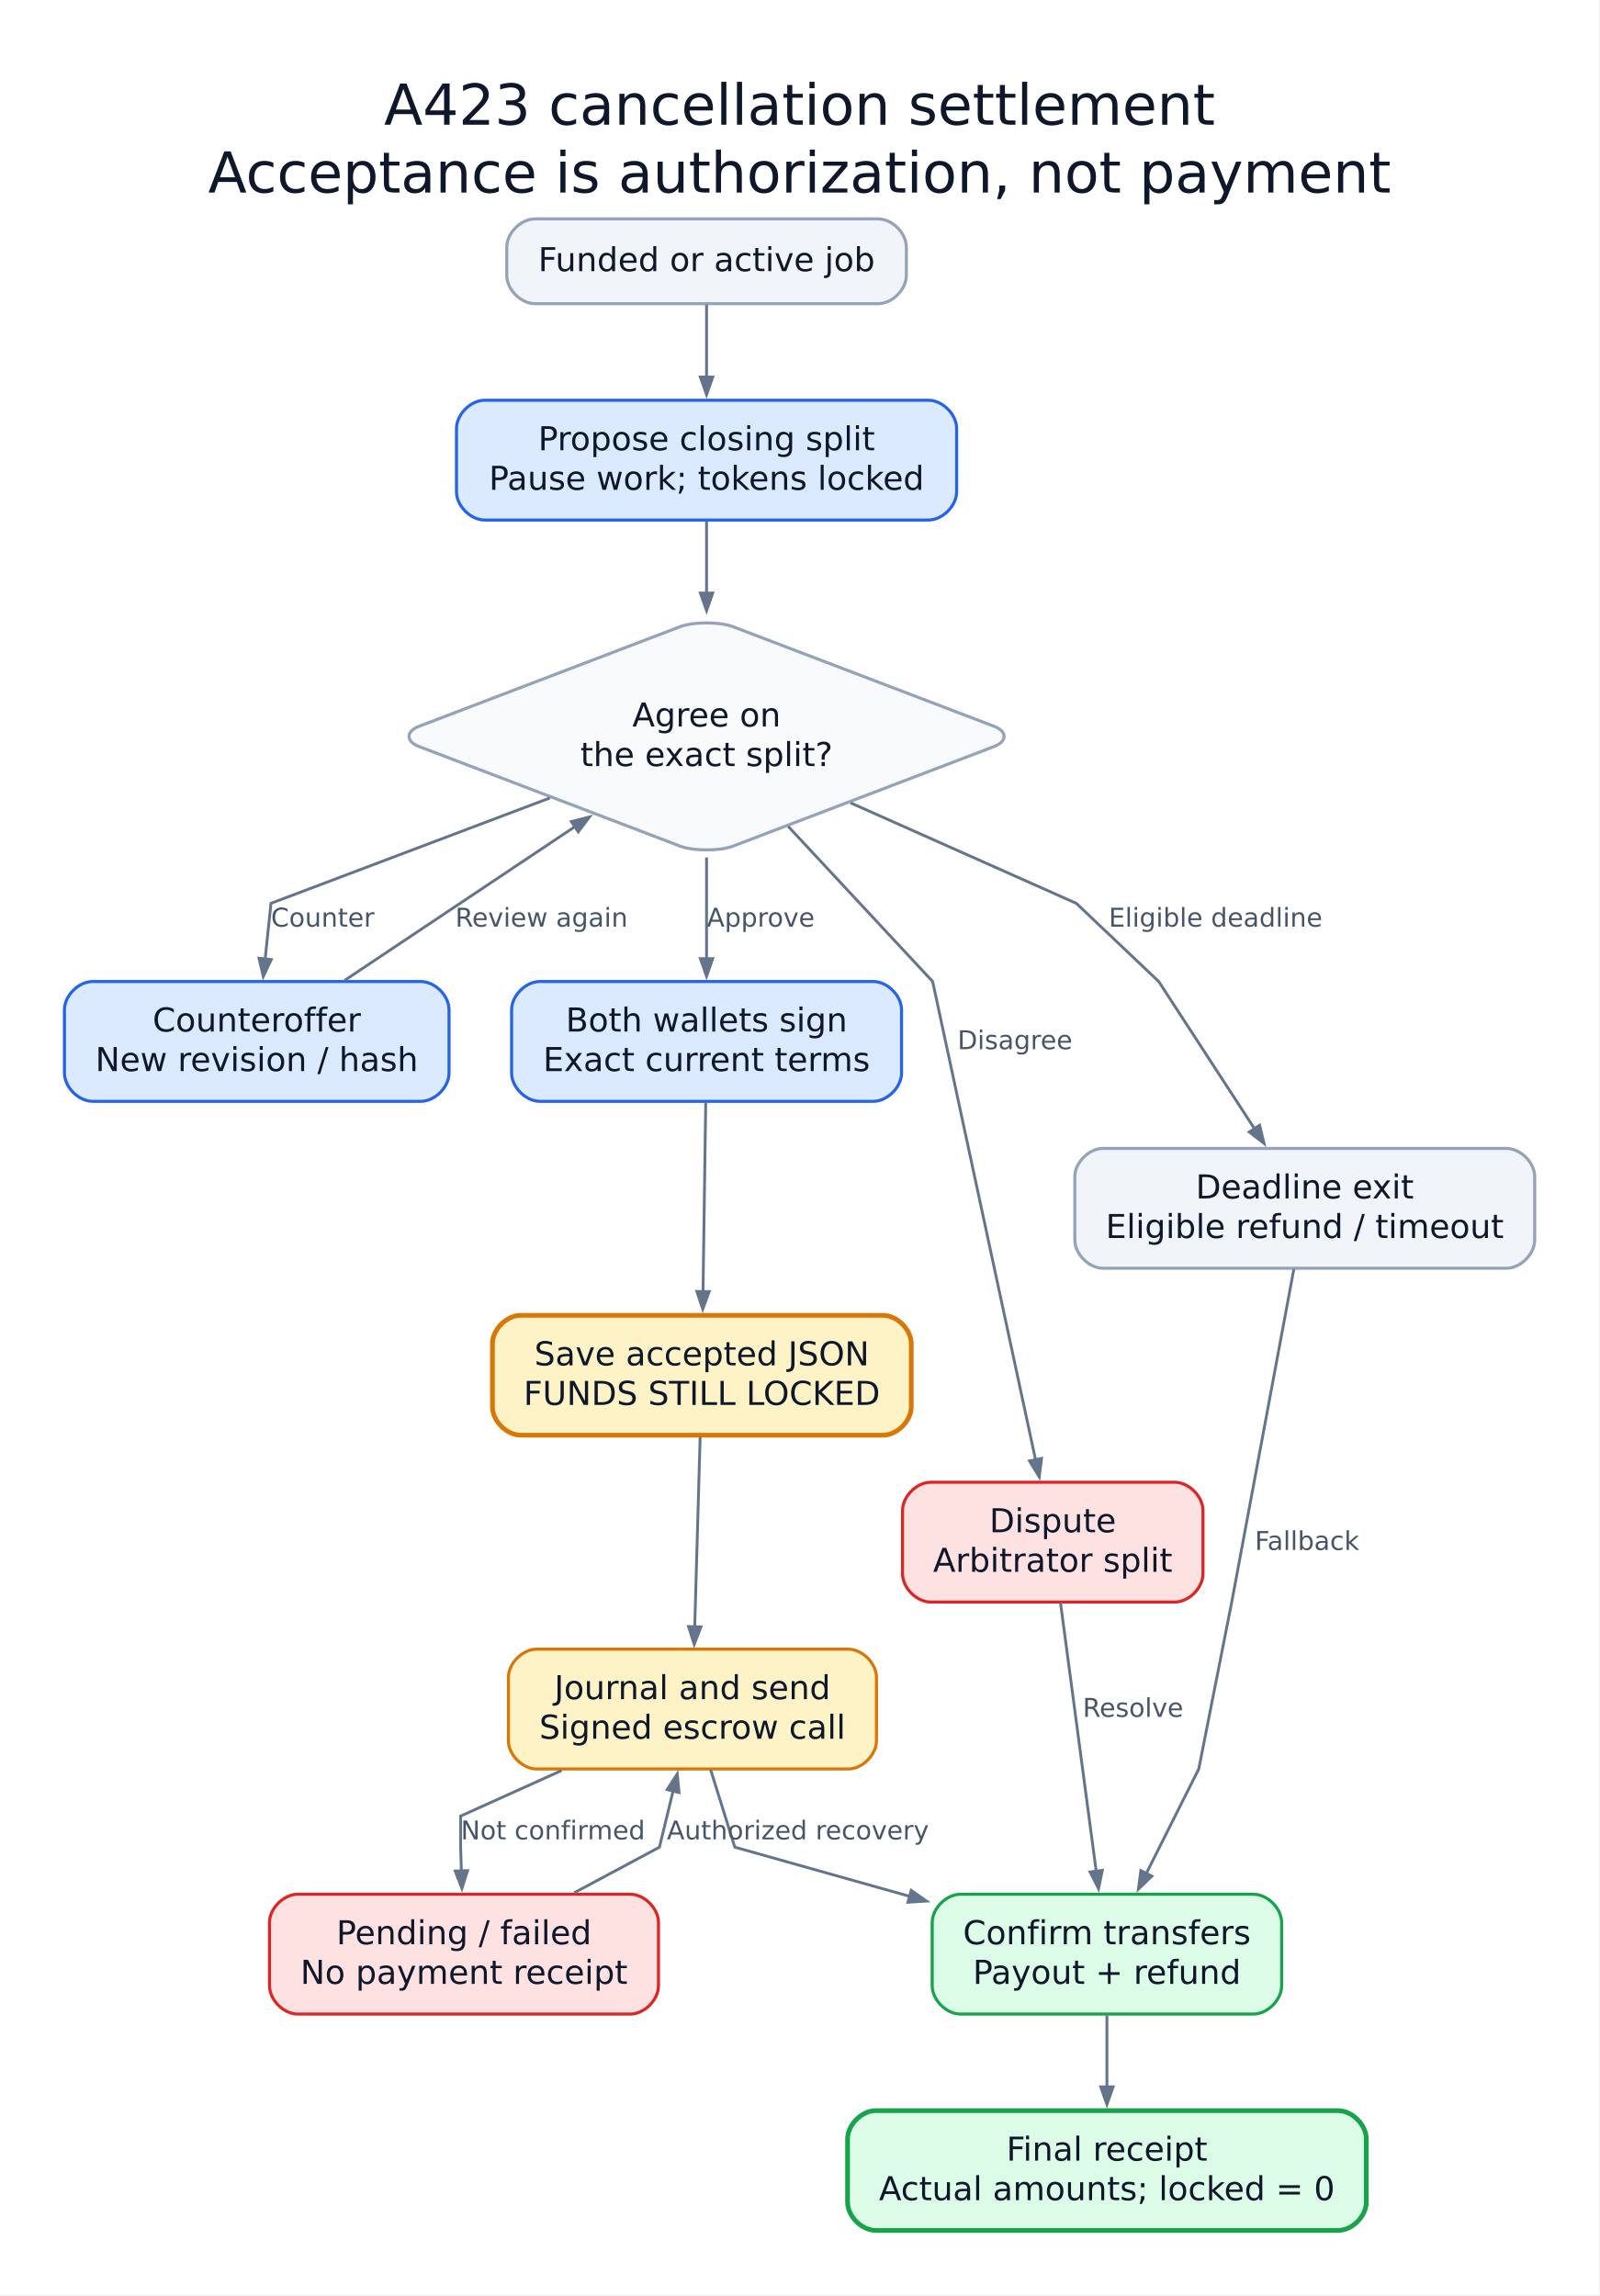
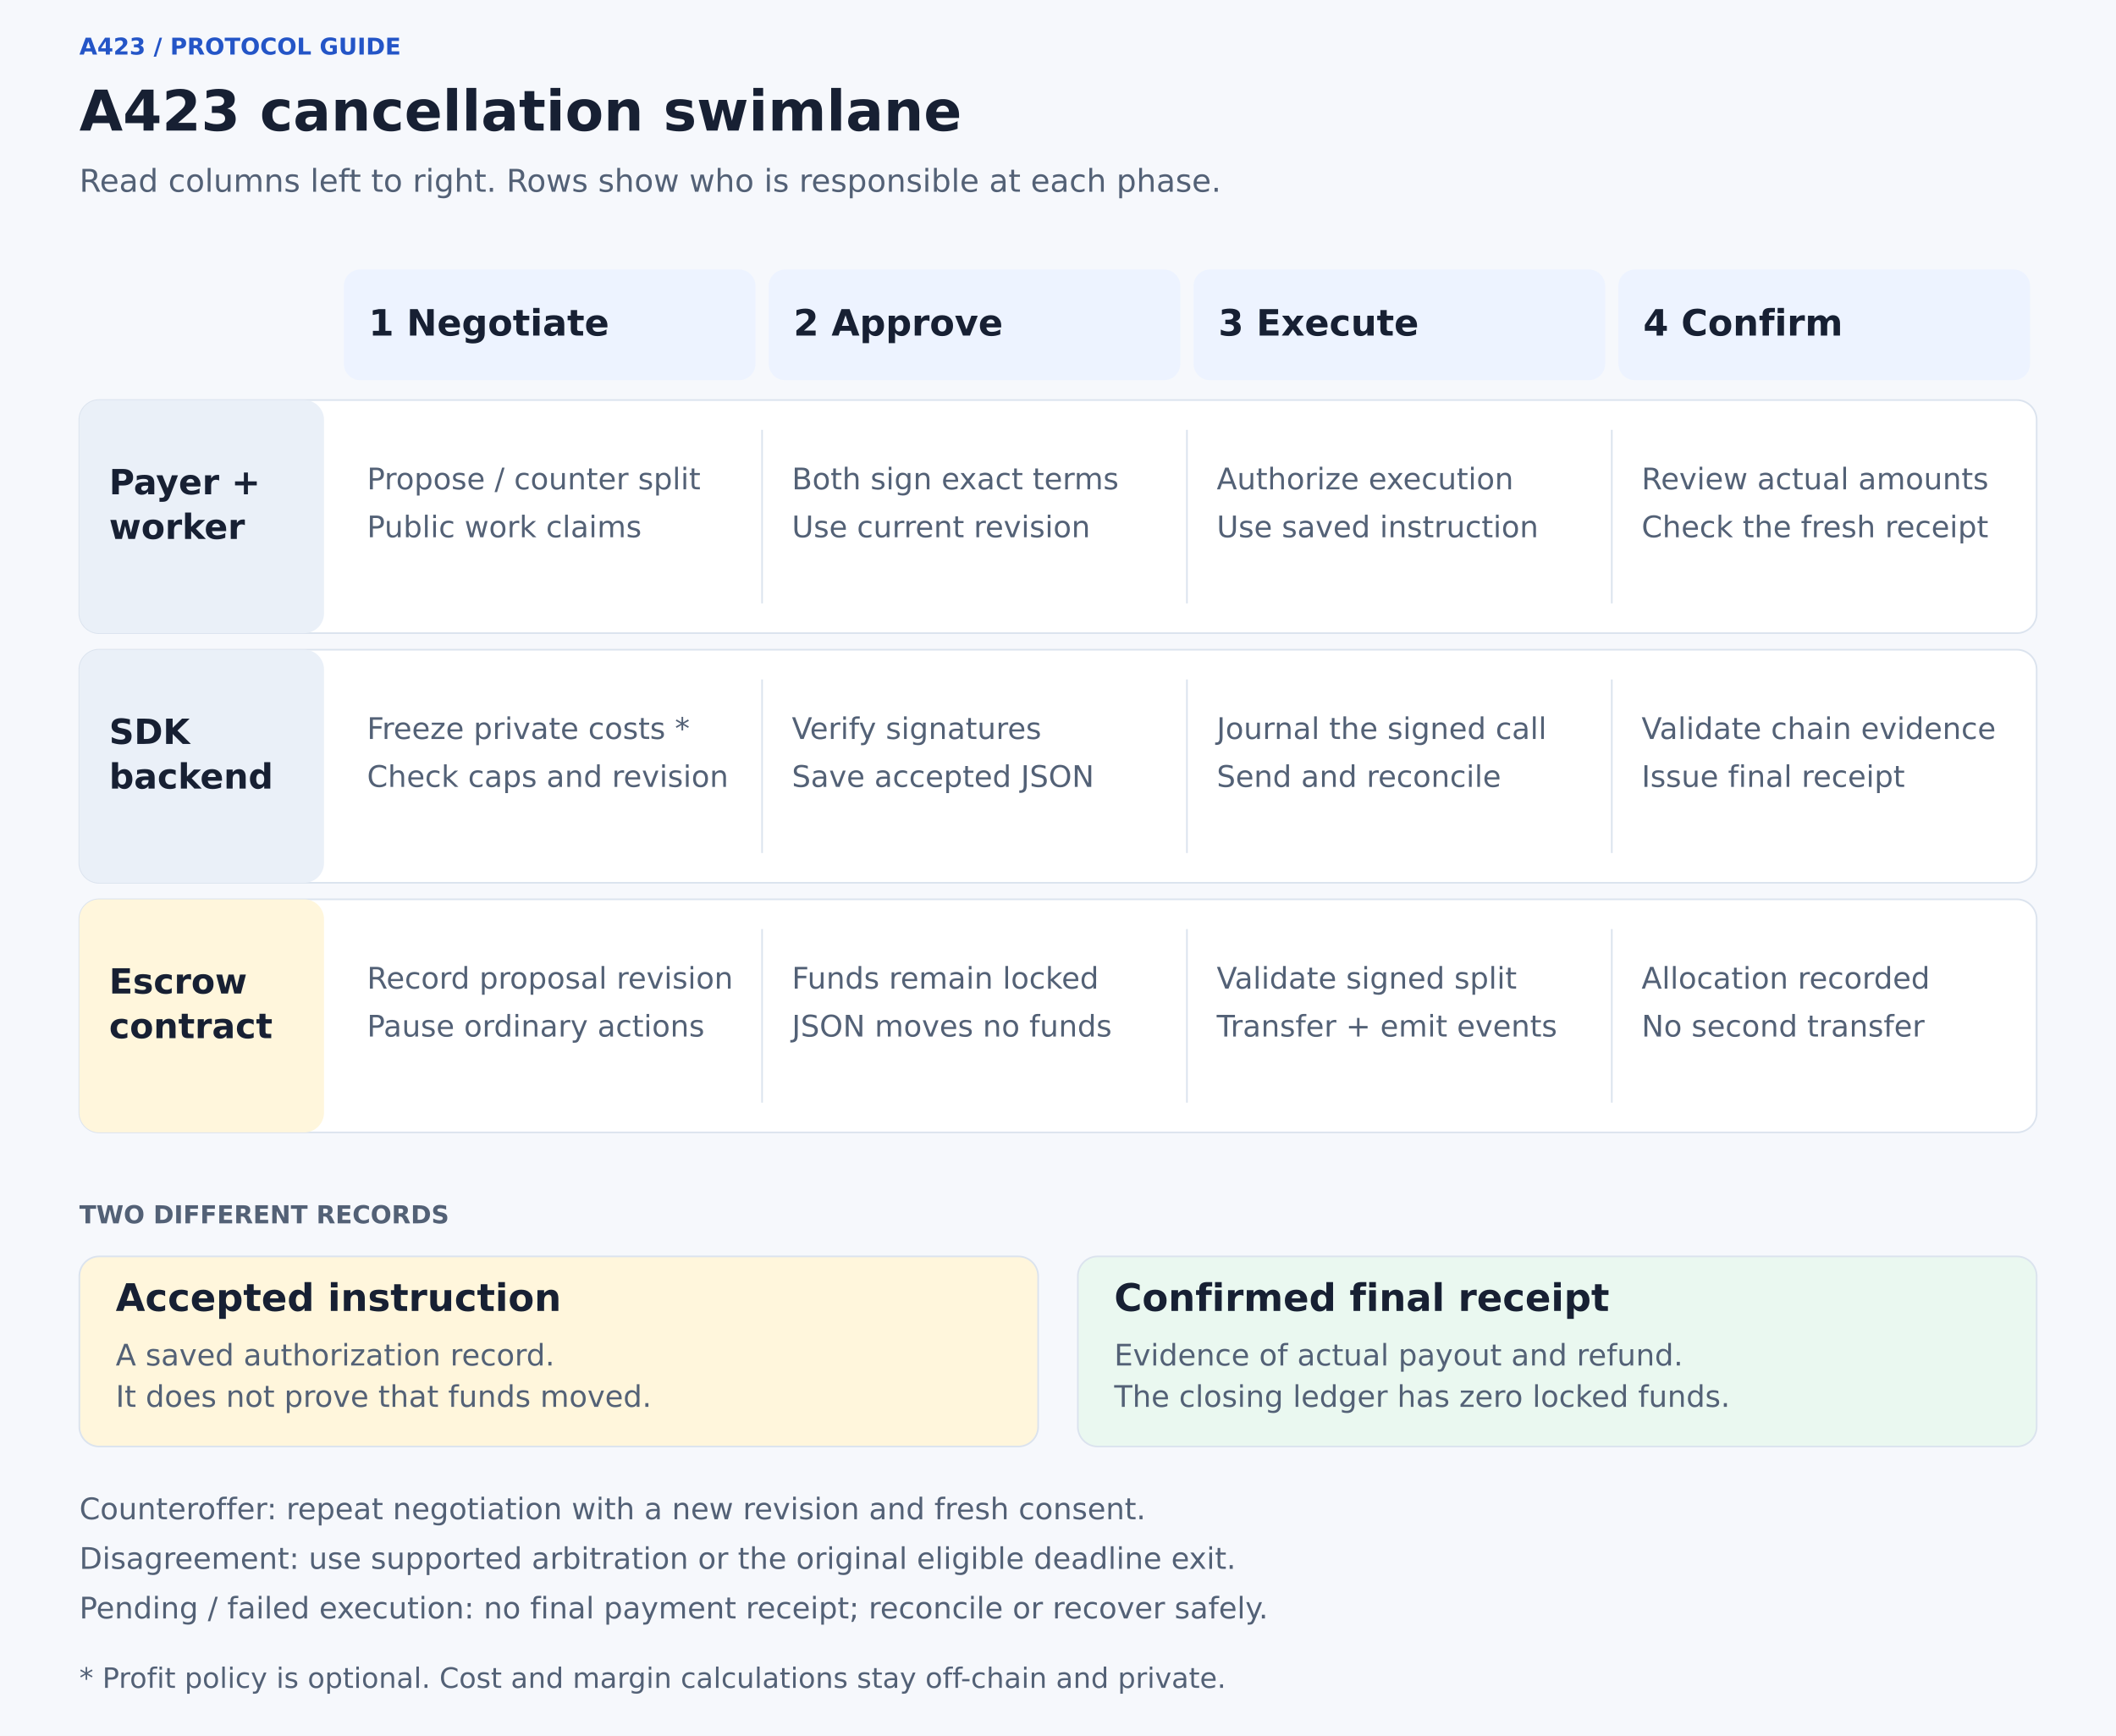
- <svg xmlns="http://www.w3.org/2000/svg" width="679pt" height="975pt" viewBox="0.00 0.00 679.00 975.00">
-   <g id="graph0" class="graph" transform="scale(1 1) rotate(0) translate(27.36 947.16)">
-     <polygon fill="white" stroke="none" points="-27.36,27.36 -27.36,-947.16 651.65,-947.16 651.65,27.36 -27.36,27.36" />
-     <text xml:space="preserve" text-anchor="middle" x="312.14" y="-894.2" font-family="DejaVu Sans" font-size="24.00" fill="#0f172a">A423 cancellation settlement</text>
-     <text xml:space="preserve" text-anchor="middle" x="312.14" y="-865.4" font-family="DejaVu Sans" font-size="24.00" fill="#0f172a">Acceptance is authorization, not payment</text>
-     <g id="node1" class="node">
-       <path fill="#f1f5f9" stroke="#94a3b8" stroke-width="1.3" d="M345.49,-854.2C345.49,-854.2 199.82,-854.2 199.82,-854.2 193.82,-854.2 187.82,-848.2 187.82,-842.2 187.82,-842.2 187.82,-830.2 187.82,-830.2 187.82,-824.2 193.82,-818.2 199.82,-818.2 199.82,-818.2 345.49,-818.2 345.49,-818.2 351.49,-818.2 357.49,-824.2 357.49,-830.2 357.49,-830.2 357.49,-842.2 357.49,-842.2 357.49,-848.2 351.49,-854.2 345.49,-854.2" />
-       <text xml:space="preserve" text-anchor="middle" x="272.65" y="-832" font-family="DejaVu Sans" font-size="14.00" fill="#0f172a">Funded or active job</text>
-     </g>
-     <g id="node2" class="node">
-       <path fill="#dbeafe" stroke="#2563eb" stroke-width="1.3" d="M366.84,-777.2C366.84,-777.2 178.47,-777.2 178.47,-777.2 172.47,-777.2 166.47,-771.2 166.47,-765.2 166.47,-765.2 166.47,-738.32 166.47,-738.32 166.47,-732.32 172.47,-726.32 178.47,-726.32 178.47,-726.32 366.84,-726.32 366.84,-726.32 372.84,-726.32 378.84,-732.32 378.84,-738.32 378.84,-738.32 378.84,-765.2 378.84,-765.2 378.84,-771.2 372.84,-777.2 366.84,-777.2" />
-       <text xml:space="preserve" text-anchor="middle" x="272.65" y="-755.96" font-family="DejaVu Sans" font-size="14.00" fill="#0f172a">Propose closing split</text>
-       <text xml:space="preserve" text-anchor="middle" x="272.65" y="-739.16" font-family="DejaVu Sans" font-size="14.00" fill="#0f172a">Pause work; tokens locked</text>
-     </g>
-     <g id="edge1" class="edge">
-       <path fill="none" stroke="#64748b" stroke-width="1.2" d="M272.65,-817.72C272.65,-808.72 272.65,-797.44 272.65,-786.82" />
-       <polygon fill="#64748b" stroke="#64748b" stroke-width="1.2" points="275.28,-787.04 272.65,-779.54 270.03,-787.04 275.28,-787.04" />
-     </g>
-     <g id="node3" class="node">
-       <path fill="#f8fafc" stroke="#94a3b8" stroke-width="1.3" d="M261.44,-681.04C261.44,-681.04 150.53,-638.72 150.53,-638.72 144.92,-636.58 144.92,-632.3 150.53,-630.16 150.53,-630.16 261.44,-587.84 261.44,-587.84 267.05,-585.7 278.26,-585.7 283.87,-587.84 283.87,-587.84 394.78,-630.16 394.78,-630.16 400.39,-632.3 400.39,-636.58 394.78,-638.72 394.78,-638.72 283.87,-681.04 283.87,-681.04 278.26,-683.18 267.05,-683.18 261.44,-681.04" />
-       <text xml:space="preserve" text-anchor="middle" x="272.65" y="-638.64" font-family="DejaVu Sans" font-size="14.00" fill="#0f172a">Agree on</text>
-       <text xml:space="preserve" text-anchor="middle" x="272.65" y="-621.84" font-family="DejaVu Sans" font-size="14.00" fill="#0f172a">the exact split?</text>
-     </g>
-     <g id="edge2" class="edge">
-       <path fill="none" stroke="#64748b" stroke-width="1.2" d="M272.65,-725.74C272.65,-716.63 272.65,-705.9 272.65,-695.08" />
-       <polygon fill="#64748b" stroke="#64748b" stroke-width="1.2" points="275.28,-695.32 272.65,-687.82 270.03,-695.32 275.28,-695.32" />
-     </g>
-     <g id="node4" class="node">
-       <path fill="#dbeafe" stroke="#2563eb" stroke-width="1.3" d="M151.31,-530.36C151.31,-530.36 12,-530.36 12,-530.36 6,-530.36 0,-524.36 0,-518.36 0,-518.36 0,-491.48 0,-491.48 0,-485.48 6,-479.48 12,-479.48 12,-479.48 151.31,-479.48 151.31,-479.48 157.31,-479.48 163.31,-485.48 163.31,-491.48 163.31,-491.48 163.31,-518.36 163.31,-518.36 163.31,-524.36 157.31,-530.36 151.31,-530.36" />
-       <text xml:space="preserve" text-anchor="middle" x="81.65" y="-509.12" font-family="DejaVu Sans" font-size="14.00" fill="#0f172a">Counteroffer</text>
-       <text xml:space="preserve" text-anchor="middle" x="81.65" y="-492.32" font-family="DejaVu Sans" font-size="14.00" fill="#0f172a">New revision / hash</text>
-     </g>
-     <g id="edge3" class="edge">
-       <path fill="none" stroke="#64748b" stroke-width="1.2" d="M206.14,-608.31C153.12,-588.28 87.7,-563.56 87.7,-563.56 87.7,-563.56 86.53,-552.4 85.22,-539.9" />
-       <polygon fill="#64748b" stroke="#64748b" stroke-width="1.2" points="87.83,-539.69 84.44,-532.51 82.61,-540.24 87.83,-539.69" />
-       <text xml:space="preserve" text-anchor="middle" x="109.68" y="-553.66" font-family="DejaVu Sans" font-size="11.00" fill="#475569">Counter</text>
-     </g>
-     <g id="node5" class="node">
-       <path fill="#dbeafe" stroke="#2563eb" stroke-width="1.3" d="M343.44,-530.36C343.44,-530.36 201.87,-530.36 201.87,-530.36 195.87,-530.36 189.87,-524.36 189.87,-518.36 189.87,-518.36 189.87,-491.48 189.87,-491.48 189.87,-485.48 195.87,-479.48 201.87,-479.48 201.87,-479.48 343.44,-479.48 343.44,-479.48 349.44,-479.48 355.44,-485.48 355.44,-491.48 355.44,-491.48 355.44,-518.36 355.44,-518.36 355.44,-524.36 349.44,-530.36 343.44,-530.36" />
-       <text xml:space="preserve" text-anchor="middle" x="272.65" y="-509.12" font-family="DejaVu Sans" font-size="14.00" fill="#0f172a">Both wallets sign</text>
-       <text xml:space="preserve" text-anchor="middle" x="272.65" y="-492.32" font-family="DejaVu Sans" font-size="14.00" fill="#0f172a">Exact current terms</text>
-     </g>
-     <g id="edge5" class="edge">
-       <path fill="none" stroke="#64748b" stroke-width="1.2" d="M272.65,-583.04C272.65,-568.59 272.65,-553.18 272.65,-539.96" />
-       <polygon fill="#64748b" stroke="#64748b" stroke-width="1.2" points="275.28,-540.08 272.65,-532.58 270.03,-540.08 275.28,-540.08" />
-       <text xml:space="preserve" text-anchor="middle" x="295.66" y="-553.66" font-family="DejaVu Sans" font-size="11.00" fill="#475569">Approve</text>
-     </g>
-     <g id="node10" class="node">
-       <path fill="#fee2e2" stroke="#dc2626" stroke-width="1.3" d="M471.44,-317.72C471.44,-317.72 367.87,-317.72 367.87,-317.72 361.87,-317.72 355.87,-311.72 355.87,-305.72 355.87,-305.72 355.87,-278.84 355.87,-278.84 355.87,-272.84 361.87,-266.84 367.87,-266.84 367.87,-266.84 471.44,-266.84 471.44,-266.84 477.44,-266.84 483.44,-272.84 483.44,-278.84 483.44,-278.84 483.44,-305.72 483.44,-305.72 483.44,-311.72 477.44,-317.72 471.44,-317.72" />
-       <text xml:space="preserve" text-anchor="middle" x="419.65" y="-296.48" font-family="DejaVu Sans" font-size="14.00" fill="#0f172a">Dispute</text>
-       <text xml:space="preserve" text-anchor="middle" x="419.65" y="-279.68" font-family="DejaVu Sans" font-size="14.00" fill="#0f172a">Arbitrator split</text>
-     </g>
-     <g id="edge12" class="edge">
-       <path fill="none" stroke="#64748b" stroke-width="1.2" d="M307.31,-596.23C334.81,-566.7 368.65,-530.36 368.65,-530.36 368.65,-530.36 398.34,-392.36 412.42,-326.93" />
-       <polygon fill="#64748b" stroke="#64748b" stroke-width="1.2" points="414.9,-327.86 413.91,-319.98 409.77,-326.76 414.9,-327.86" />
-       <text xml:space="preserve" text-anchor="middle" x="403.61" y="-501.62" font-family="DejaVu Sans" font-size="11.00" fill="#475569">Disagree</text>
-     </g>
-     <g id="node11" class="node">
-       <path fill="#f1f5f9" stroke="#94a3b8" stroke-width="1.3" d="M612.29,-459.48C612.29,-459.48 441.02,-459.48 441.02,-459.48 435.02,-459.48 429.02,-453.48 429.02,-447.48 429.02,-447.48 429.02,-420.6 429.02,-420.6 429.02,-414.6 435.02,-408.6 441.02,-408.6 441.02,-408.6 612.29,-408.6 612.29,-408.6 618.29,-408.6 624.29,-414.6 624.29,-420.6 624.29,-420.6 624.29,-447.48 624.29,-447.48 624.29,-453.48 618.29,-459.48 612.29,-459.48" />
-       <text xml:space="preserve" text-anchor="middle" x="526.65" y="-438.24" font-family="DejaVu Sans" font-size="14.00" fill="#0f172a">Deadline exit</text>
-       <text xml:space="preserve" text-anchor="middle" x="526.65" y="-421.44" font-family="DejaVu Sans" font-size="14.00" fill="#0f172a">Eligible refund / timeout</text>
-     </g>
-     <g id="edge14" class="edge">
-       <path fill="none" stroke="#64748b" stroke-width="1.2" d="M333.8,-606.22C377.89,-586.6 429.65,-563.56 429.65,-563.56 429.65,-563.56 464.65,-530.36 464.65,-530.36 464.65,-530.36 487.5,-495.24 505.45,-467.64" />
-       <polygon fill="#64748b" stroke="#64748b" stroke-width="1.2" points="507.49,-469.33 509.37,-461.61 503.08,-466.46 507.49,-469.33" />
-       <text xml:space="preserve" text-anchor="middle" x="488.79" y="-553.66" font-family="DejaVu Sans" font-size="11.00" fill="#475569">Eligible deadline</text>
-     </g>
-     <g id="edge4" class="edge">
-       <path fill="none" stroke="#64748b" stroke-width="1.2" d="M118.99,-530.85C146.89,-549.47 185.49,-575.24 217.02,-596.3" />
-       <polygon fill="#64748b" stroke="#64748b" stroke-width="1.2" points="215.25,-598.27 222.95,-600.25 218.17,-593.91 215.25,-598.27" />
-       <text xml:space="preserve" text-anchor="middle" x="202.58" y="-553.66" font-family="DejaVu Sans" font-size="11.00" fill="#475569">Review again</text>
-     </g>
-     <g id="node6" class="node">
-       <path fill="#fef3c7" stroke="#d97706" stroke-width="2" d="M347.57,-388.6C347.57,-388.6 193.74,-388.6 193.74,-388.6 187.74,-388.6 181.74,-382.6 181.74,-376.6 181.74,-376.6 181.74,-349.72 181.74,-349.72 181.74,-343.72 187.74,-337.72 193.74,-337.72 193.74,-337.72 347.57,-337.72 347.57,-337.72 353.57,-337.72 359.57,-343.72 359.57,-349.72 359.57,-349.72 359.57,-376.6 359.57,-376.6 359.57,-382.6 353.57,-388.6 347.57,-388.6" />
-       <text xml:space="preserve" text-anchor="middle" x="270.65" y="-367.36" font-family="DejaVu Sans" font-size="14.00" fill="#0f172a">Save accepted JSON</text>
-       <text xml:space="preserve" text-anchor="middle" x="270.65" y="-350.56" font-family="DejaVu Sans" font-size="14.00" fill="#0f172a">FUNDS STILL LOCKED</text>
-     </g>
-     <g id="edge6" class="edge">
-       <path fill="none" stroke="#64748b" stroke-width="1.2" d="M272.3,-478.93C271.98,-456.52 271.5,-423.41 271.15,-398.5" />
-       <polygon fill="#64748b" stroke="#64748b" stroke-width="1.2" points="273.77,-398.68 271.04,-391.22 268.52,-398.75 273.77,-398.68" />
-     </g>
-     <g id="node7" class="node">
-       <path fill="#fef3c7" stroke="#d97706" stroke-width="1.3" d="M332.8,-246.84C332.8,-246.84 200.51,-246.84 200.51,-246.84 194.51,-246.84 188.51,-240.84 188.51,-234.84 188.51,-234.84 188.51,-207.96 188.51,-207.96 188.51,-201.96 194.51,-195.96 200.51,-195.96 200.51,-195.96 332.8,-195.96 332.8,-195.96 338.8,-195.96 344.8,-201.96 344.8,-207.96 344.8,-207.96 344.8,-234.84 344.8,-234.84 344.8,-240.84 338.8,-246.84 332.8,-246.84" />
-       <text xml:space="preserve" text-anchor="middle" x="266.65" y="-225.6" font-family="DejaVu Sans" font-size="14.00" fill="#0f172a">Journal and send</text>
-       <text xml:space="preserve" text-anchor="middle" x="266.65" y="-208.8" font-family="DejaVu Sans" font-size="14.00" fill="#0f172a">Signed escrow call</text>
-     </g>
-     <g id="edge7" class="edge">
-       <path fill="none" stroke="#64748b" stroke-width="1.2" d="M269.93,-336.85C269.28,-314.25 268.33,-280.98 267.62,-256.12" />
-       <polygon fill="#64748b" stroke="#64748b" stroke-width="1.2" points="270.25,-256.29 267.41,-248.87 265,-256.44 270.25,-256.29" />
-     </g>
-     <g id="node8" class="node">
-       <path fill="#dcfce7" stroke="#16a34a" stroke-width="1.3" d="M504.84,-142.76C504.84,-142.76 380.46,-142.76 380.46,-142.76 374.46,-142.76 368.46,-136.76 368.46,-130.76 368.46,-130.76 368.46,-103.88 368.46,-103.88 368.46,-97.88 374.46,-91.88 380.46,-91.88 380.46,-91.88 504.84,-91.88 504.84,-91.88 510.84,-91.88 516.84,-97.88 516.84,-103.88 516.84,-103.88 516.84,-130.76 516.84,-130.76 516.84,-136.76 510.84,-142.76 504.84,-142.76" />
-       <text xml:space="preserve" text-anchor="middle" x="442.65" y="-121.52" font-family="DejaVu Sans" font-size="14.00" fill="#0f172a">Confirm transfers</text>
-       <text xml:space="preserve" text-anchor="middle" x="442.65" y="-104.72" font-family="DejaVu Sans" font-size="14.00" fill="#0f172a">Payout + refund</text>
-     </g>
-     <g id="edge8" class="edge">
-       <path fill="none" stroke="#64748b" stroke-width="1.2" d="M274.39,-195.62C279.27,-180 284.65,-162.76 284.65,-162.76 284.65,-162.76 321.24,-152.47 359.2,-141.79" />
-       <polygon fill="#64748b" stroke="#64748b" stroke-width="1.2" points="359.56,-144.42 366.07,-139.86 358.14,-139.36 359.56,-144.42" />
-     </g>
-     <g id="node12" class="node">
-       <path fill="#fee2e2" stroke="#dc2626" stroke-width="1.3" d="M240.24,-142.76C240.24,-142.76 99.07,-142.76 99.07,-142.76 93.07,-142.76 87.07,-136.76 87.07,-130.76 87.07,-130.76 87.07,-103.88 87.07,-103.88 87.07,-97.88 93.07,-91.88 99.07,-91.88 99.07,-91.88 240.24,-91.88 240.24,-91.88 246.24,-91.88 252.24,-97.88 252.24,-103.88 252.24,-103.88 252.24,-130.76 252.24,-130.76 252.24,-136.76 246.24,-142.76 240.24,-142.76" />
-       <text xml:space="preserve" text-anchor="middle" x="169.65" y="-121.52" font-family="DejaVu Sans" font-size="14.00" fill="#0f172a">Pending / failed</text>
-       <text xml:space="preserve" text-anchor="middle" x="169.65" y="-104.72" font-family="DejaVu Sans" font-size="14.00" fill="#0f172a">No payment receipt</text>
-     </g>
-     <g id="edge10" class="edge">
-       <path fill="none" stroke="#64748b" stroke-width="1.2" d="M211.11,-195.32C188.78,-185.24 168.22,-175.96 168.22,-175.96 168.22,-175.96 168.22,-162.76 168.22,-162.76 168.22,-162.76 168.36,-158.37 168.56,-152.35" />
-       <polygon fill="#64748b" stroke="#64748b" stroke-width="1.2" points="171.17,-152.79 168.79,-145.21 165.92,-152.62 171.17,-152.79" />
-       <text xml:space="preserve" text-anchor="middle" x="207.44" y="-166.06" font-family="DejaVu Sans" font-size="11.00" fill="#475569">Not confirmed</text>
-     </g>
-     <g id="node9" class="node">
-       <path fill="#dcfce7" stroke="#16a34a" stroke-width="2" d="M540.78,-50.88C540.78,-50.88 344.53,-50.88 344.53,-50.88 338.53,-50.88 332.53,-44.88 332.53,-38.88 332.53,-38.88 332.53,-12 332.53,-12 332.53,-6 338.53,0 344.53,0 344.53,0 540.78,0 540.78,0 546.78,0 552.78,-6 552.78,-12 552.78,-12 552.78,-38.88 552.78,-38.88 552.78,-44.88 546.78,-50.88 540.78,-50.88" />
-       <text xml:space="preserve" text-anchor="middle" x="442.65" y="-29.64" font-family="DejaVu Sans" font-size="14.00" fill="#0f172a">Final receipt</text>
-       <text xml:space="preserve" text-anchor="middle" x="442.65" y="-12.84" font-family="DejaVu Sans" font-size="14.00" fill="#0f172a">Actual amounts; locked = 0</text>
-     </g>
-     <g id="edge9" class="edge">
-       <path fill="none" stroke="#64748b" stroke-width="1.2" d="M442.65,-91.28C442.65,-81.82 442.65,-70.88 442.65,-60.71" />
-       <polygon fill="#64748b" stroke="#64748b" stroke-width="1.2" points="445.28,-60.97 442.65,-53.47 440.03,-60.97 445.28,-60.97" />
-     </g>
-     <g id="edge13" class="edge">
-       <path fill="none" stroke="#64748b" stroke-width="1.2" d="M422.95,-266.5C426.93,-236.53 433.66,-185.94 438.13,-152.33" />
-       <polygon fill="#64748b" stroke="#64748b" stroke-width="1.2" points="440.7,-152.92 439.09,-145.14 435.5,-152.22 440.7,-152.92" />
-       <text xml:space="preserve" text-anchor="middle" x="453.74" y="-218.1" font-family="DejaVu Sans" font-size="11.00" fill="#475569">Resolve</text>
-     </g>
-     <g id="edge15" class="edge">
-       <path fill="none" stroke="#64748b" stroke-width="1.2" d="M522.01,-408.16C513.37,-361.79 495.65,-266.84 495.65,-266.84 495.65,-266.84 481.65,-195.96 481.65,-195.96 481.65,-195.96 469.93,-172.62 459.34,-151.53" />
-       <polygon fill="#64748b" stroke="#64748b" stroke-width="1.2" points="461.74,-150.46 456.02,-144.94 457.05,-152.82 461.74,-150.46" />
-       <text xml:space="preserve" text-anchor="middle" x="527.63" y="-288.98" font-family="DejaVu Sans" font-size="11.00" fill="#475569">Fallback</text>
-     </g>
-     <g id="edge11" class="edge">
-       <path fill="none" stroke="#64748b" stroke-width="1.2" d="M216.49,-143.4C235.32,-153.48 252.65,-162.76 252.65,-162.76 252.65,-162.76 255.42,-174.14 258.49,-186.79" />
-       <polygon fill="#64748b" stroke="#64748b" stroke-width="1.2" points="255.89,-187.19 260.21,-193.86 260.99,-185.95 255.89,-187.19" />
-       <text xml:space="preserve" text-anchor="middle" x="311.42" y="-166.06" font-family="DejaVu Sans" font-size="11.00" fill="#475569">Authorized recovery</text>
-     </g>
-   </g>
+ <svg xmlns="http://www.w3.org/2000/svg" width="1280" height="1050" viewBox="0 0 1280 1050" role="img" aria-labelledby="title desc" font-family="DejaVu Sans, sans-serif">
+   <defs>
+     <marker id="arrow" markerWidth="7" markerHeight="7" refX="6" refY="3.5" orient="auto">
+       <path d="M0,0 L7,3.5 L0,7 Z" fill="#9baac0" />
+     </marker>
+   </defs>
+   <rect width="1280" height="1050" fill="#f6f8fc" />
+   <text x="48" y="33" font-size="14" fill="#2455c7" font-weight="700" data-max-width="1184">A423  /  PROTOCOL GUIDE</text>
+   <text x="48" y="79" font-size="34" fill="#172033" font-weight="700" data-max-width="1184">A423 cancellation swimlane</text>
+   <text x="48" y="116" font-size="19" fill="#536176" font-weight="400" data-max-width="1184">Read columns left to right. Rows show who is responsible at each phase.</text>
+   <rect x="208" y="163" width="249" height="67" rx="10" fill="#edf3ff" stroke="none" />
+   <text x="223" y="203" font-size="22" fill="#172033" font-weight="700" data-max-width="219">1  Negotiate</text>
+   <rect x="465" y="163" width="249" height="67" rx="10" fill="#edf3ff" stroke="none" />
+   <text x="480" y="203" font-size="22" fill="#172033" font-weight="700" data-max-width="219">2  Approve</text>
+   <rect x="722" y="163" width="249" height="67" rx="10" fill="#edf3ff" stroke="none" />
+   <text x="737" y="203" font-size="22" fill="#172033" font-weight="700" data-max-width="219">3  Execute</text>
+   <rect x="979" y="163" width="249" height="67" rx="10" fill="#edf3ff" stroke="none" />
+   <text x="994" y="203" font-size="22" fill="#172033" font-weight="700" data-max-width="219">4  Confirm</text>
+   <rect x="48" y="242" width="1184" height="141" rx="12" fill="white" stroke="#dbe3ee" />
+   <rect x="48" y="242" width="148" height="141" rx="12" fill="#eaf0f8" stroke="none" />
+   <text x="66" y="299" font-size="21" fill="#172033" font-weight="700" data-max-width="120">Payer +</text>
+   <text x="66" y="326" font-size="21" fill="#172033" font-weight="700" data-max-width="120">worker</text>
+   <text x="222" y="296" font-size="18" fill="#536176" font-weight="400" data-max-width="221">Propose / counter split</text>
+   <text x="222" y="325" font-size="18" fill="#536176" font-weight="400" data-max-width="221">Public work claims</text>
+   <line x1="461" y1="260" x2="461" y2="365" stroke="#dbe3ee" />
+   <text x="479" y="296" font-size="18" fill="#536176" font-weight="400" data-max-width="221">Both sign exact terms</text>
+   <text x="479" y="325" font-size="18" fill="#536176" font-weight="400" data-max-width="221">Use current revision</text>
+   <line x1="718" y1="260" x2="718" y2="365" stroke="#dbe3ee" />
+   <text x="736" y="296" font-size="18" fill="#536176" font-weight="400" data-max-width="221">Authorize execution</text>
+   <text x="736" y="325" font-size="18" fill="#536176" font-weight="400" data-max-width="221">Use saved instruction</text>
+   <line x1="975" y1="260" x2="975" y2="365" stroke="#dbe3ee" />
+   <text x="993" y="296" font-size="18" fill="#536176" font-weight="400" data-max-width="221">Review actual amounts</text>
+   <text x="993" y="325" font-size="18" fill="#536176" font-weight="400" data-max-width="221">Check the fresh receipt</text>
+   <rect x="48" y="393" width="1184" height="141" rx="12" fill="white" stroke="#dbe3ee" />
+   <rect x="48" y="393" width="148" height="141" rx="12" fill="#eaf0f8" stroke="none" />
+   <text x="66" y="450" font-size="21" fill="#172033" font-weight="700" data-max-width="120">SDK</text>
+   <text x="66" y="477" font-size="21" fill="#172033" font-weight="700" data-max-width="120">backend</text>
+   <text x="222" y="447" font-size="18" fill="#536176" font-weight="400" data-max-width="221">Freeze private costs *</text>
+   <text x="222" y="476" font-size="18" fill="#536176" font-weight="400" data-max-width="221">Check caps and revision</text>
+   <line x1="461" y1="411" x2="461" y2="516" stroke="#dbe3ee" />
+   <text x="479" y="447" font-size="18" fill="#536176" font-weight="400" data-max-width="221">Verify signatures</text>
+   <text x="479" y="476" font-size="18" fill="#536176" font-weight="400" data-max-width="221">Save accepted JSON</text>
+   <line x1="718" y1="411" x2="718" y2="516" stroke="#dbe3ee" />
+   <text x="736" y="447" font-size="18" fill="#536176" font-weight="400" data-max-width="221">Journal the signed call</text>
+   <text x="736" y="476" font-size="18" fill="#536176" font-weight="400" data-max-width="221">Send and reconcile</text>
+   <line x1="975" y1="411" x2="975" y2="516" stroke="#dbe3ee" />
+   <text x="993" y="447" font-size="18" fill="#536176" font-weight="400" data-max-width="221">Validate chain evidence</text>
+   <text x="993" y="476" font-size="18" fill="#536176" font-weight="400" data-max-width="221">Issue final receipt</text>
+   <rect x="48" y="544" width="1184" height="141" rx="12" fill="white" stroke="#dbe3ee" />
+   <rect x="48" y="544" width="148" height="141" rx="12" fill="#fff6dc" stroke="none" />
+   <text x="66" y="601" font-size="21" fill="#172033" font-weight="700" data-max-width="120">Escrow</text>
+   <text x="66" y="628" font-size="21" fill="#172033" font-weight="700" data-max-width="120">contract</text>
+   <text x="222" y="598" font-size="18" fill="#536176" font-weight="400" data-max-width="221">Record proposal revision</text>
+   <text x="222" y="627" font-size="18" fill="#536176" font-weight="400" data-max-width="221">Pause ordinary actions</text>
+   <line x1="461" y1="562" x2="461" y2="667" stroke="#dbe3ee" />
+   <text x="479" y="598" font-size="18" fill="#536176" font-weight="400" data-max-width="221">Funds remain locked</text>
+   <text x="479" y="627" font-size="18" fill="#536176" font-weight="400" data-max-width="221">JSON moves no funds</text>
+   <line x1="718" y1="562" x2="718" y2="667" stroke="#dbe3ee" />
+   <text x="736" y="598" font-size="18" fill="#536176" font-weight="400" data-max-width="221">Validate signed split</text>
+   <text x="736" y="627" font-size="18" fill="#536176" font-weight="400" data-max-width="221">Transfer + emit events</text>
+   <line x1="975" y1="562" x2="975" y2="667" stroke="#dbe3ee" />
+   <text x="993" y="598" font-size="18" fill="#536176" font-weight="400" data-max-width="221">Allocation recorded</text>
+   <text x="993" y="627" font-size="18" fill="#536176" font-weight="400" data-max-width="221">No second transfer</text>
+   <text x="48" y="740" font-size="15" fill="#536176" font-weight="700" data-max-width="1184">TWO DIFFERENT RECORDS</text>
+   <rect x="48" y="760" width="580" height="115" rx="12" fill="#fff6dc" stroke="#dbe3ee" />
+   <text x="70" y="793" font-size="23" fill="#172033" font-weight="700" data-max-width="536">Accepted instruction</text>
+   <text x="70" y="826" font-size="18" fill="#536176" font-weight="400" data-max-width="536">A saved authorization record.</text>
+   <text x="70" y="851" font-size="18" fill="#536176" font-weight="400" data-max-width="536">It does not prove that funds moved.</text>
+   <rect x="652" y="760" width="580" height="115" rx="12" fill="#eaf8f0" stroke="#dbe3ee" />
+   <text x="674" y="793" font-size="23" fill="#172033" font-weight="700" data-max-width="536">Confirmed final receipt</text>
+   <text x="674" y="826" font-size="18" fill="#536176" font-weight="400" data-max-width="536">Evidence of actual payout and refund.</text>
+   <text x="674" y="851" font-size="18" fill="#536176" font-weight="400" data-max-width="536">The closing ledger has zero locked funds.</text>
+   <text x="48" y="919" font-size="18" fill="#536176" font-weight="400" data-max-width="1184">Counteroffer: repeat negotiation with a new revision and fresh consent.</text>
+   <text x="48" y="949" font-size="18" fill="#536176" font-weight="400" data-max-width="1184">Disagreement: use supported arbitration or the original eligible deadline exit.</text>
+   <text x="48" y="979" font-size="18" fill="#536176" font-weight="400" data-max-width="1184">Pending / failed execution: no final payment receipt; reconcile or recover safely.</text>
+   <text x="48" y="1021" font-size="17" fill="#536176" font-weight="400" data-max-width="1184">* Profit policy is optional. Cost and margin calculations stay off-chain and private.</text>
</svg>
